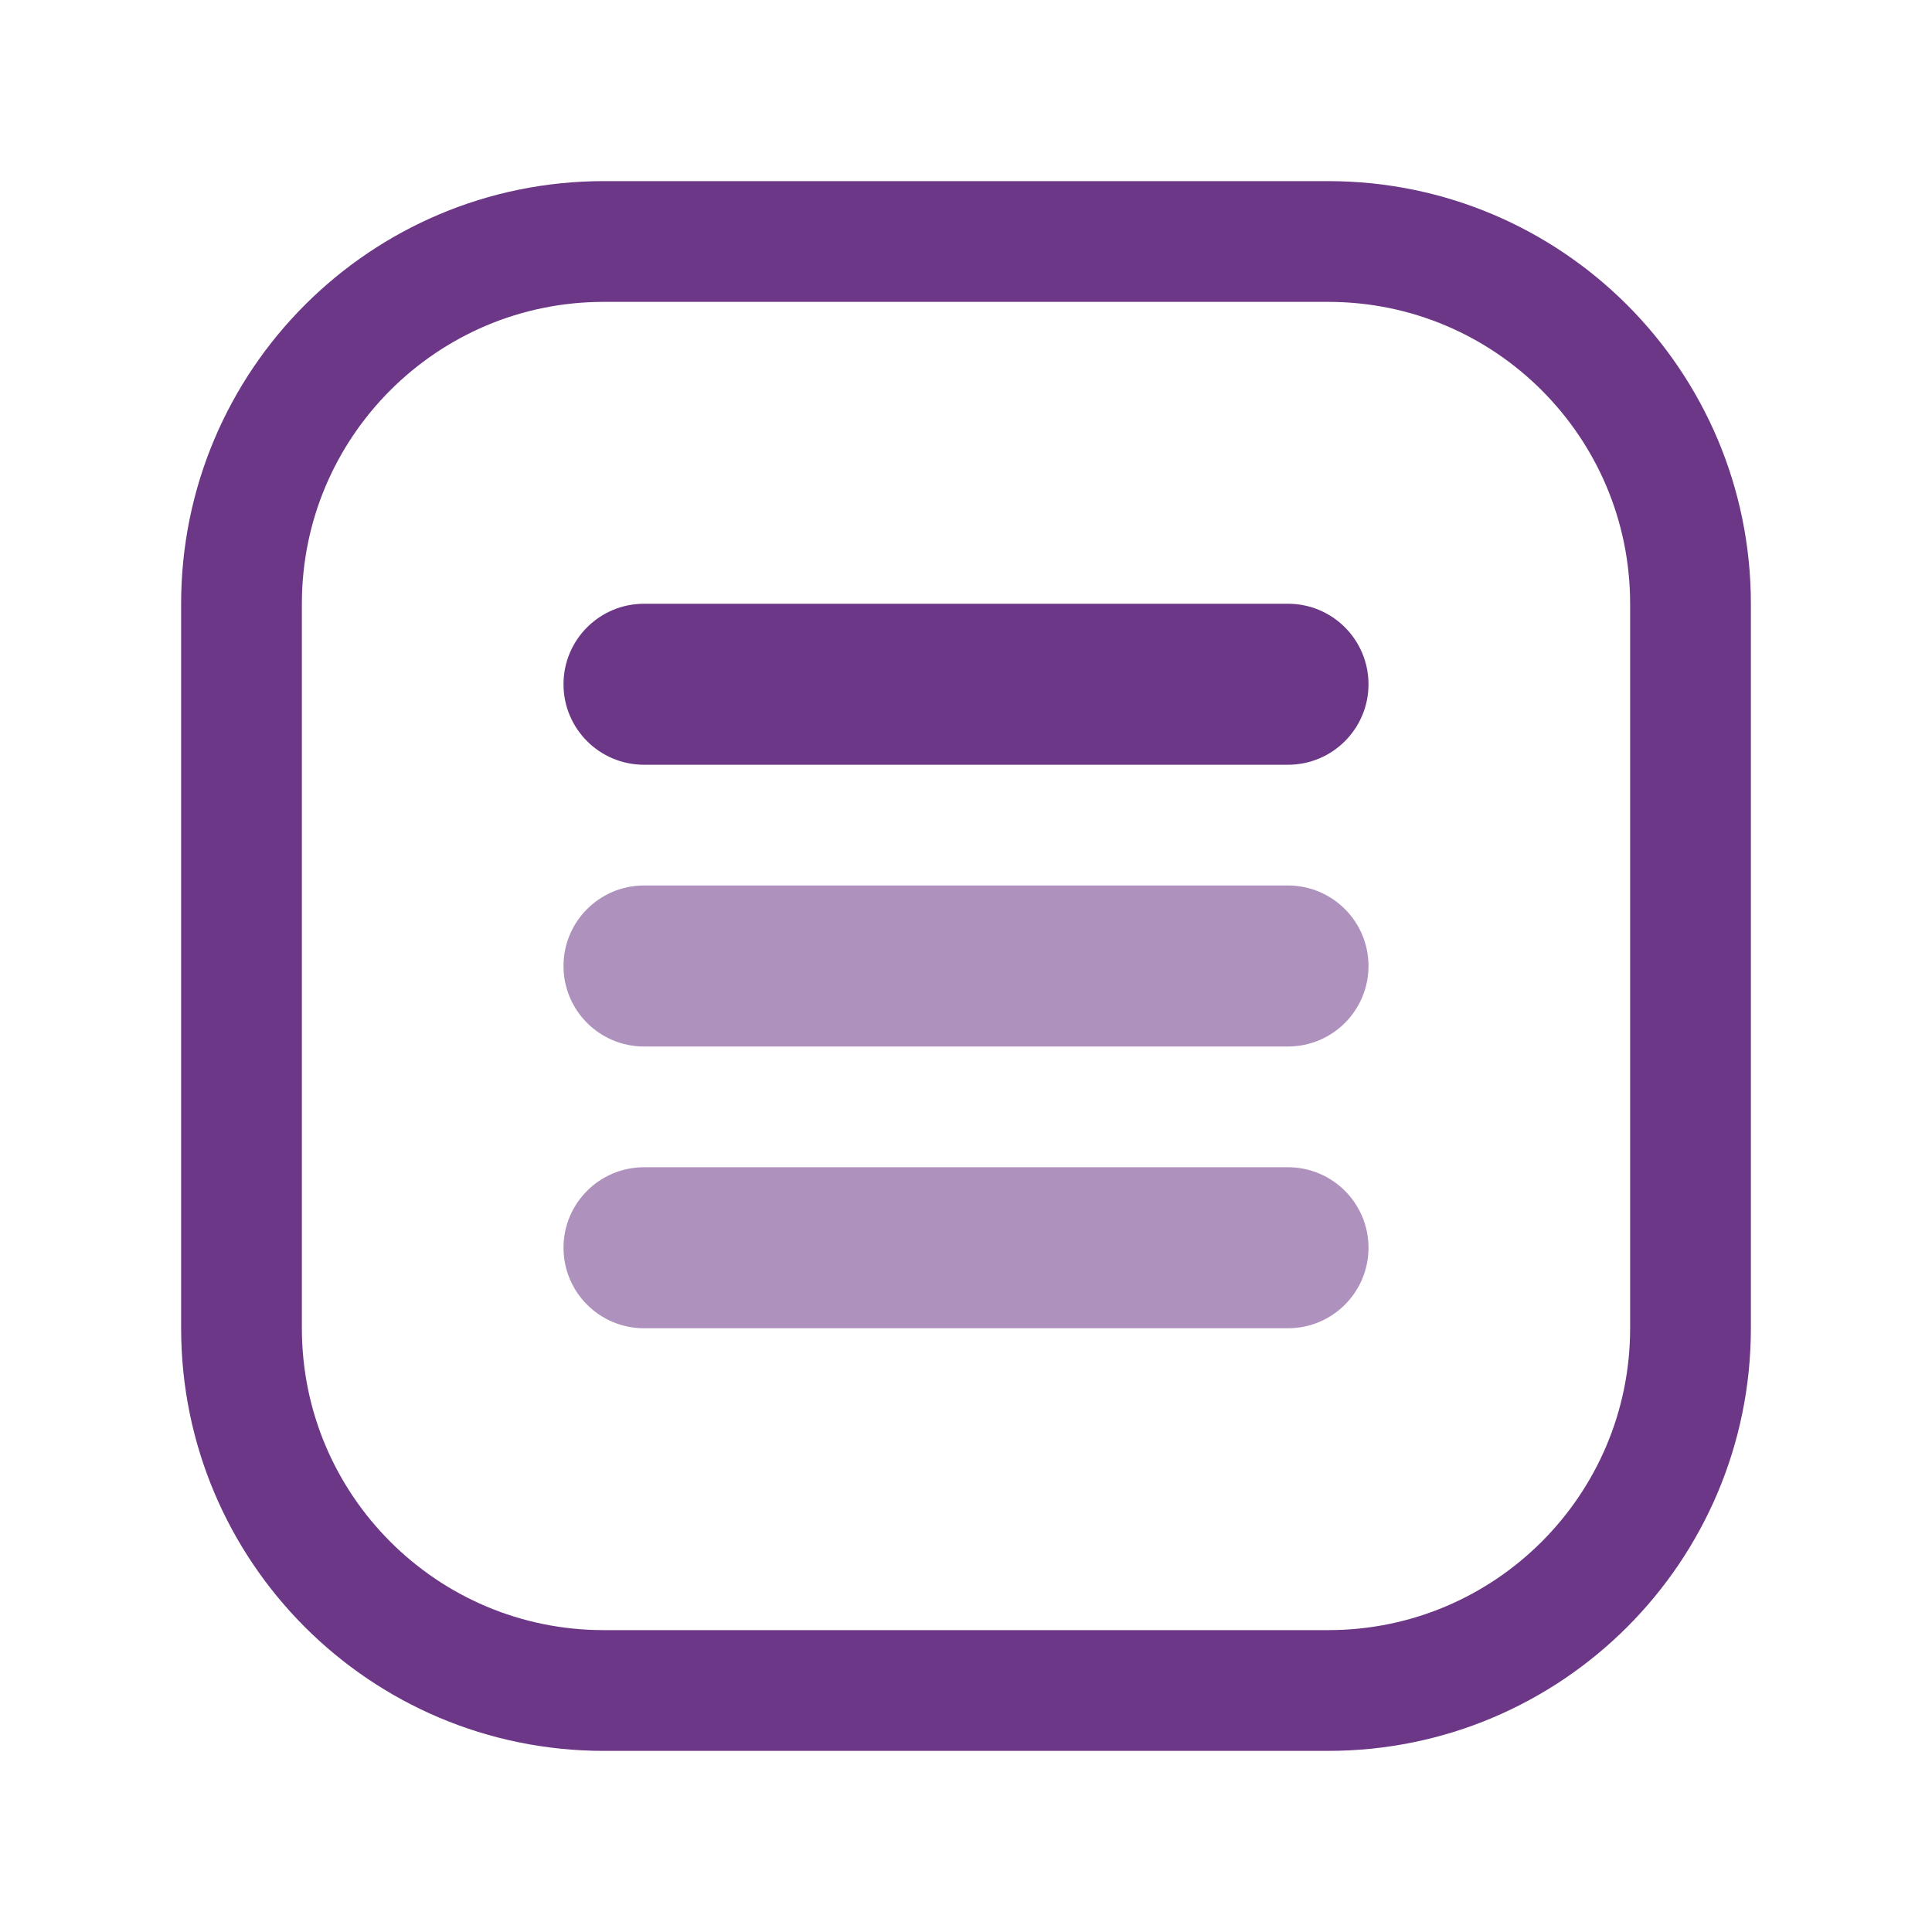
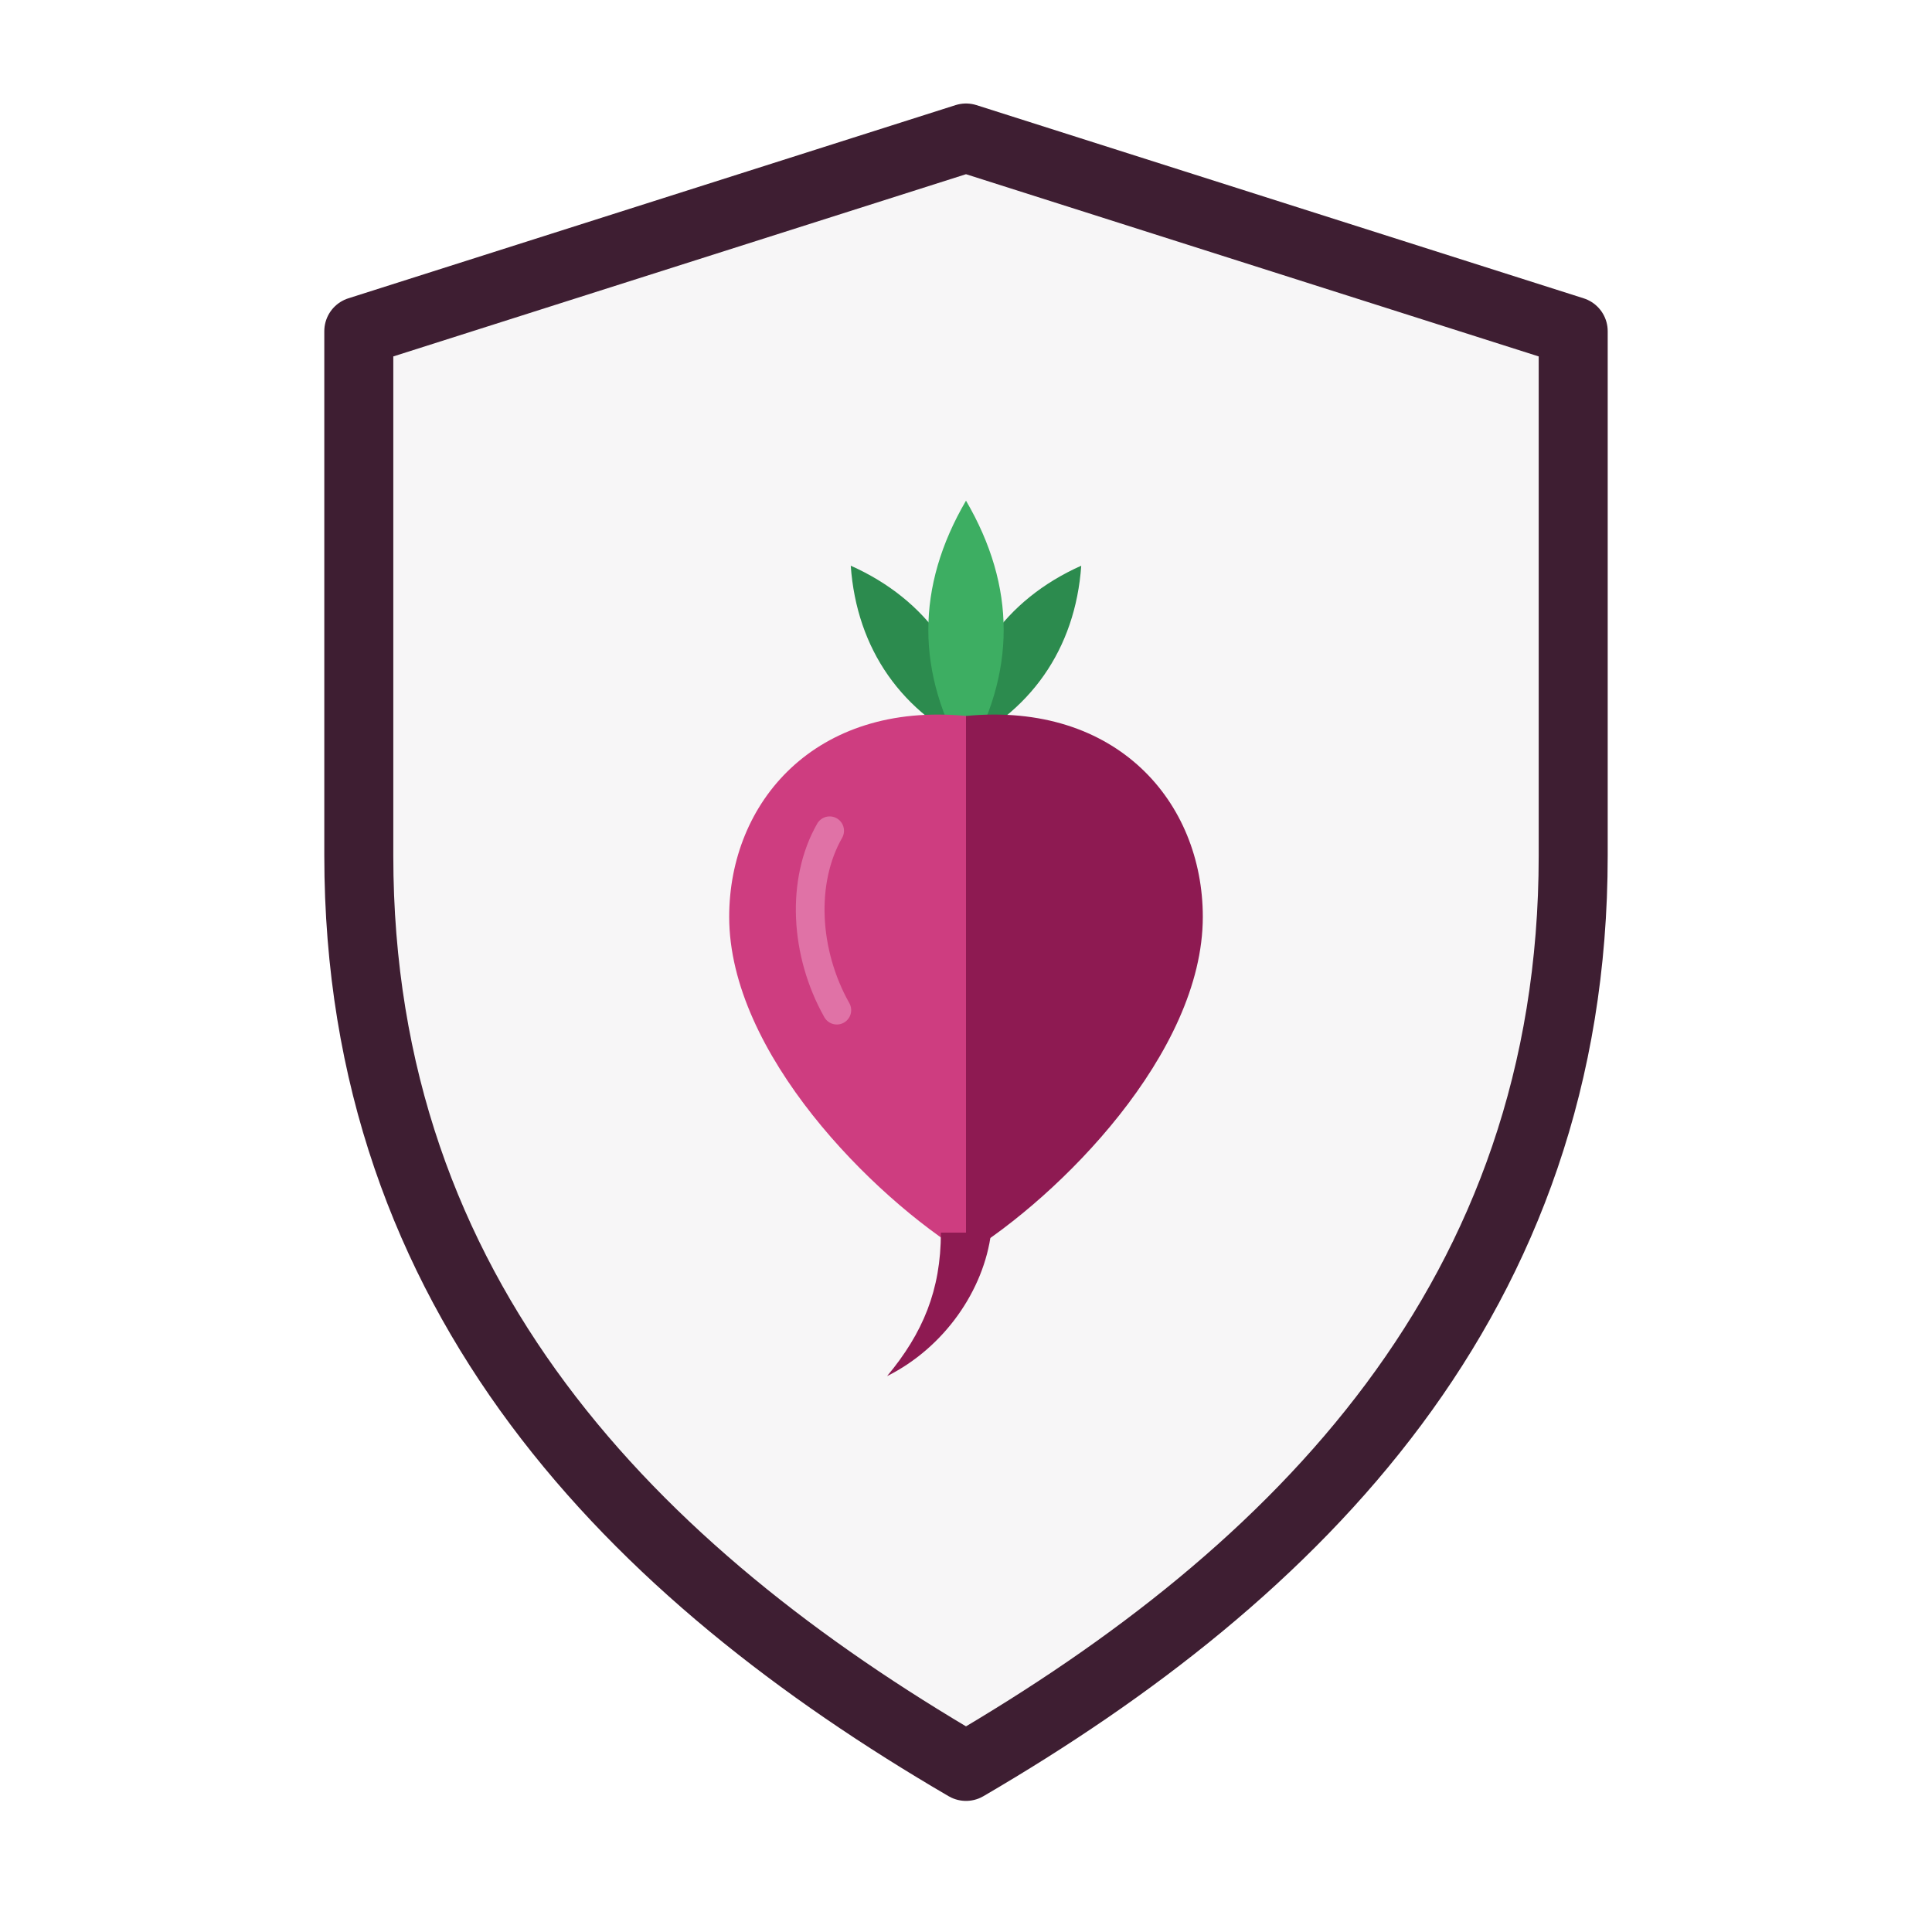
- <svg xmlns="http://www.w3.org/2000/svg" width="48" height="48" viewBox="0 0 48 48" fill="none">
-   <rect x="6" y="6" width="36" height="36" rx="9" stroke="#6C3786" stroke-width="3" />
-   <rect x="14" y="15" width="20" height="4" rx="2" fill="#6C3786" />
-   <rect x="14" y="22" width="20" height="4" rx="2" fill="#6C3786" opacity="0.55" />
-   <rect x="14" y="29" width="20" height="4" rx="2" fill="#6C3786" opacity="0.55" />
+ <svg xmlns="http://www.w3.org/2000/svg" viewBox="0 0 140 140" width="140" height="140" fill="none">
+   <path d="M70,10 L114,24 V62 C114,94 94,114 70,128 C46,114 26,94 26,62 V24 Z" fill="rgba(62,30,50,0.04)" stroke="#3E1E32" stroke-width="5" stroke-linejoin="round" />
+   <g transform="translate(70,68) scale(0.52) translate(-50,-63)">
+     <g transform="translate(50,34)">
+       <g transform="rotate(-35)">
+         <path d="M0,3 C-6,-7 -6,-18 0,-28 C6,-18 6,-7 0,3 Z" fill="#2C8B4E" />
+       </g>
+       <g transform="rotate(35)">
+         <path d="M0,3 C-6,-7 -6,-18 0,-28 C6,-18 6,-7 0,3 Z" fill="#2C8B4E" />
+       </g>
+       <path d="M0,4 C-7,-8 -7,-20 0,-32 C7,-20 7,-8 0,4 Z" fill="#3DAE62" />
+     </g>
+     <path d="M50,32 C29,30 17,44 17,60 C17,79 37,99 50,107 Z" fill="#CE3D80" />
+     <path d="M50,32 C71,30 83,44 83,60 C83,79 63,99 50,107 Z" fill="#8E1A52" />
+     <path d="M31,48 C27,55 27.5,65 32,73" stroke="#EE9CC4" stroke-width="4" stroke-linecap="round" fill="none" opacity="0.55" />
+     <path d="M46.5,104 C46.5,112 44,118 39,124 C47,120 52.5,112 53.5,104 Z" fill="#8E1A52" />
+   </g>
</svg>
